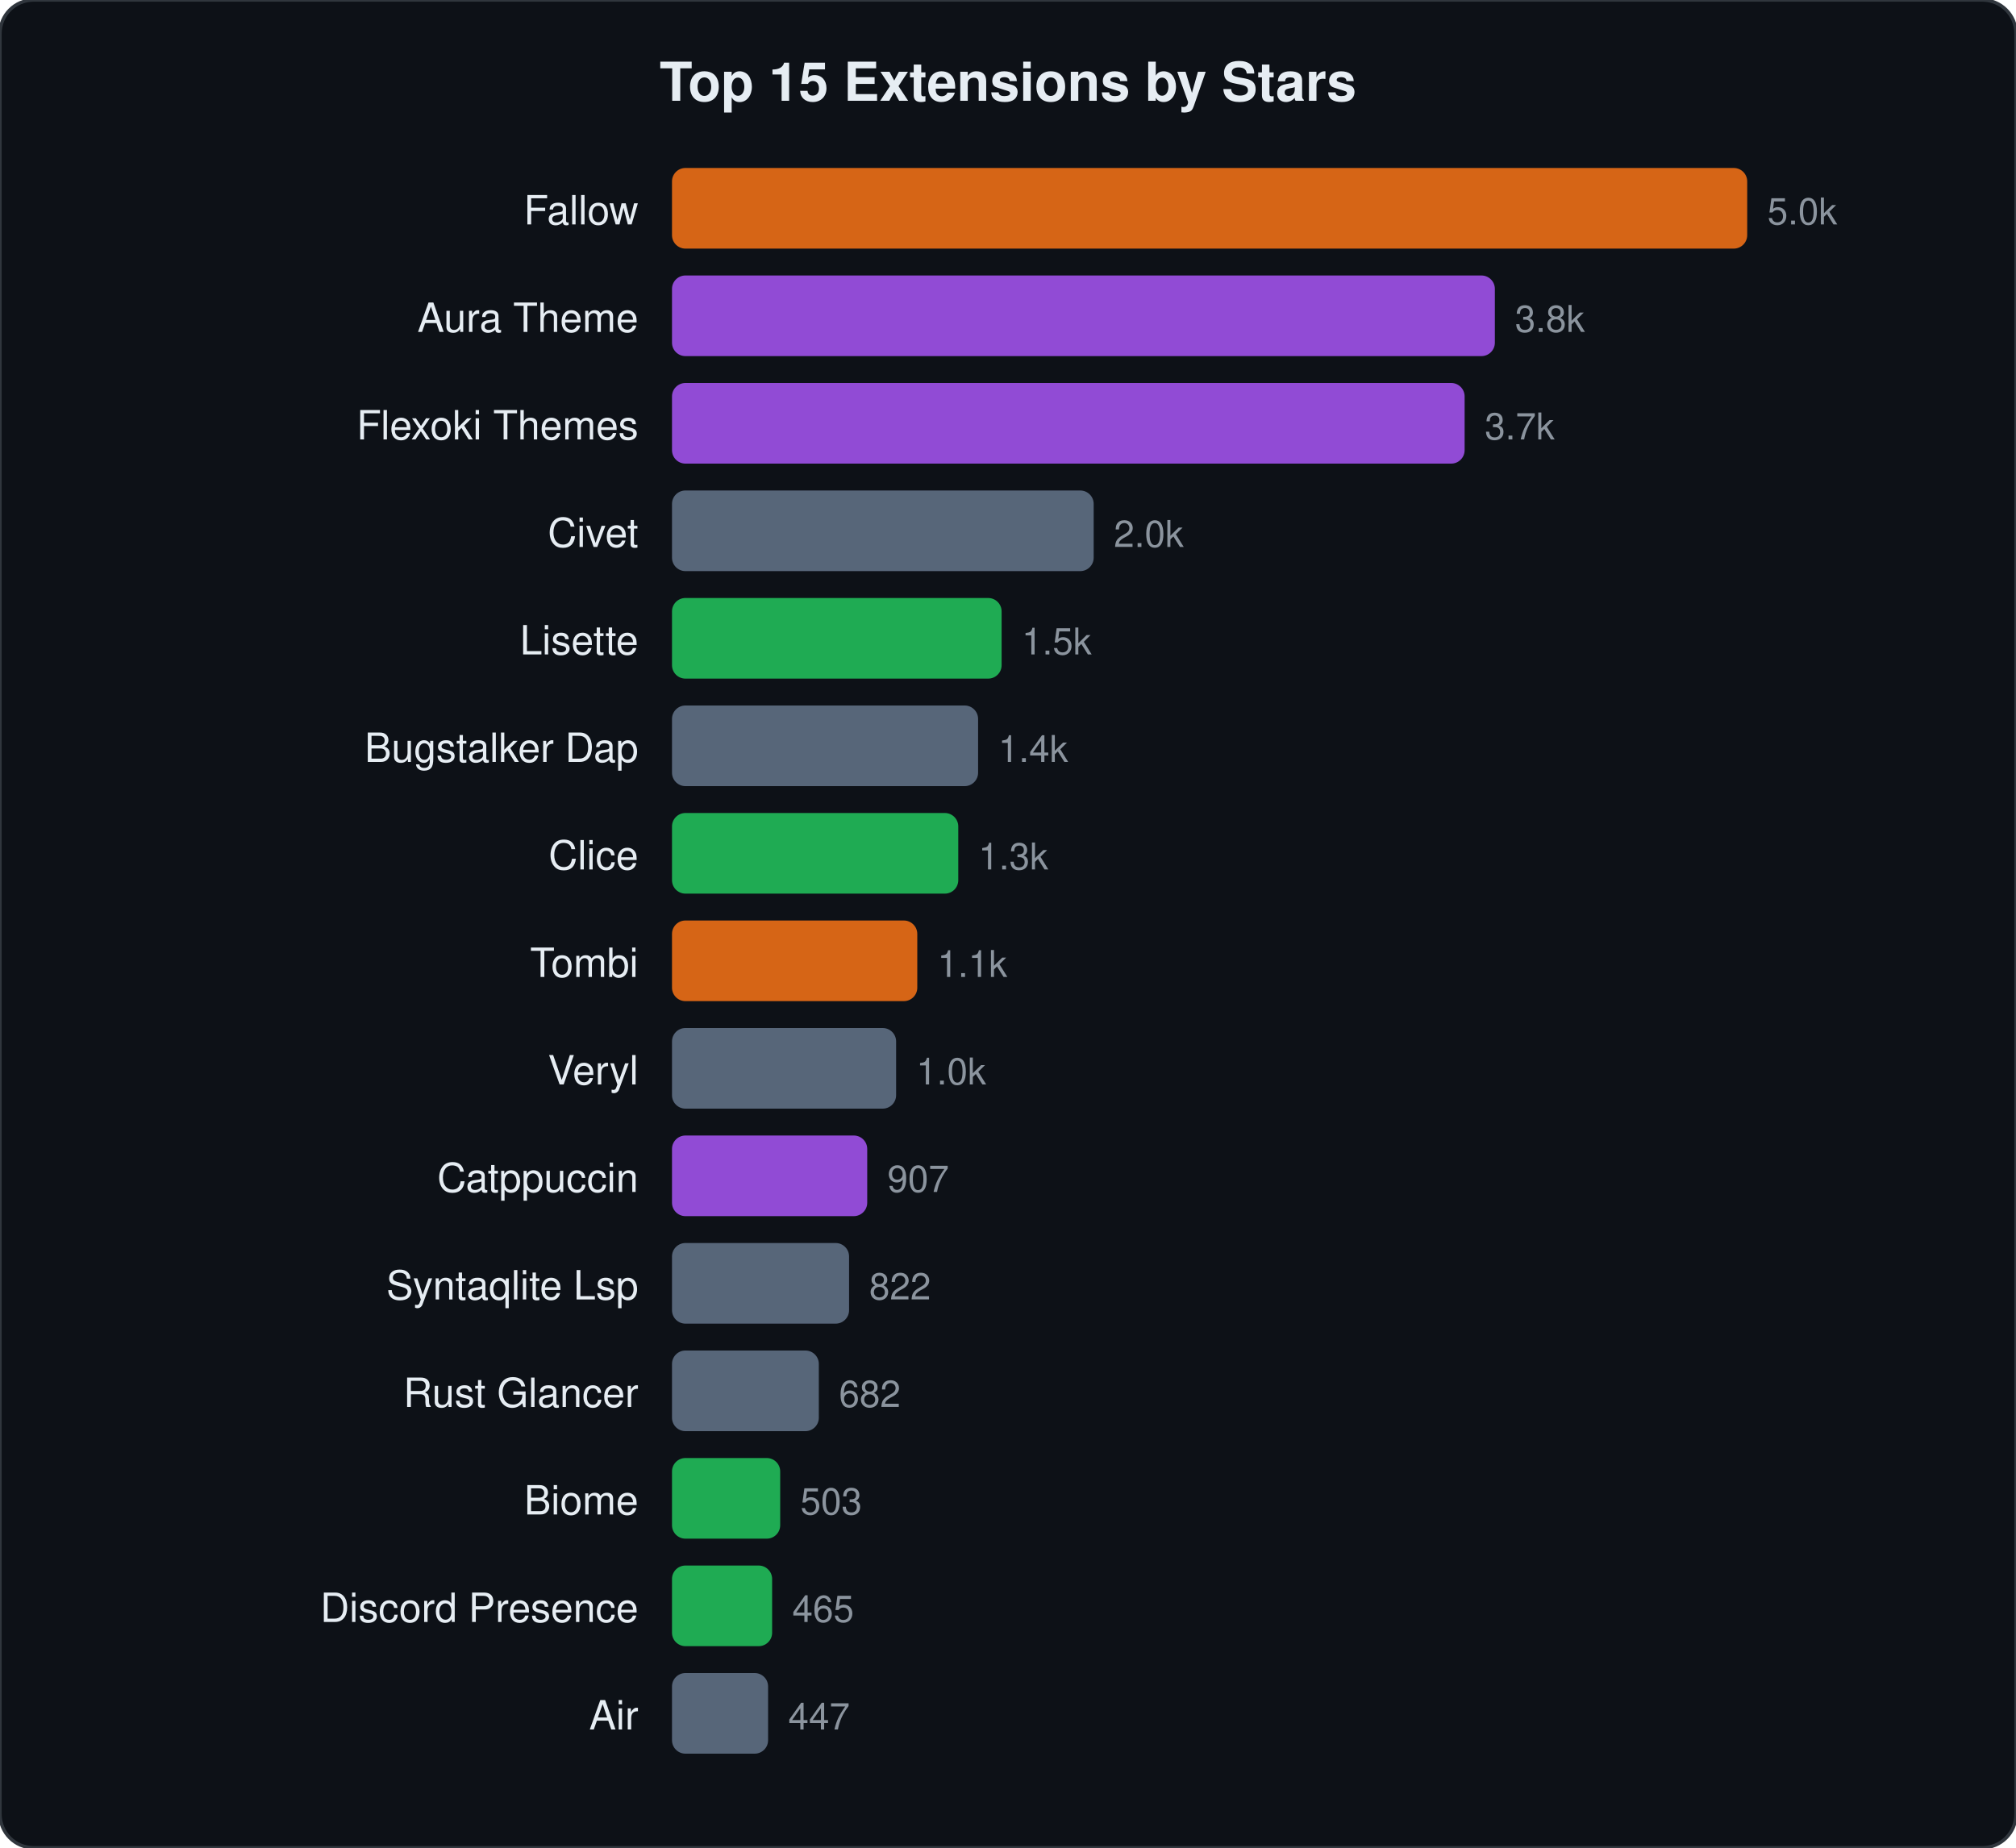
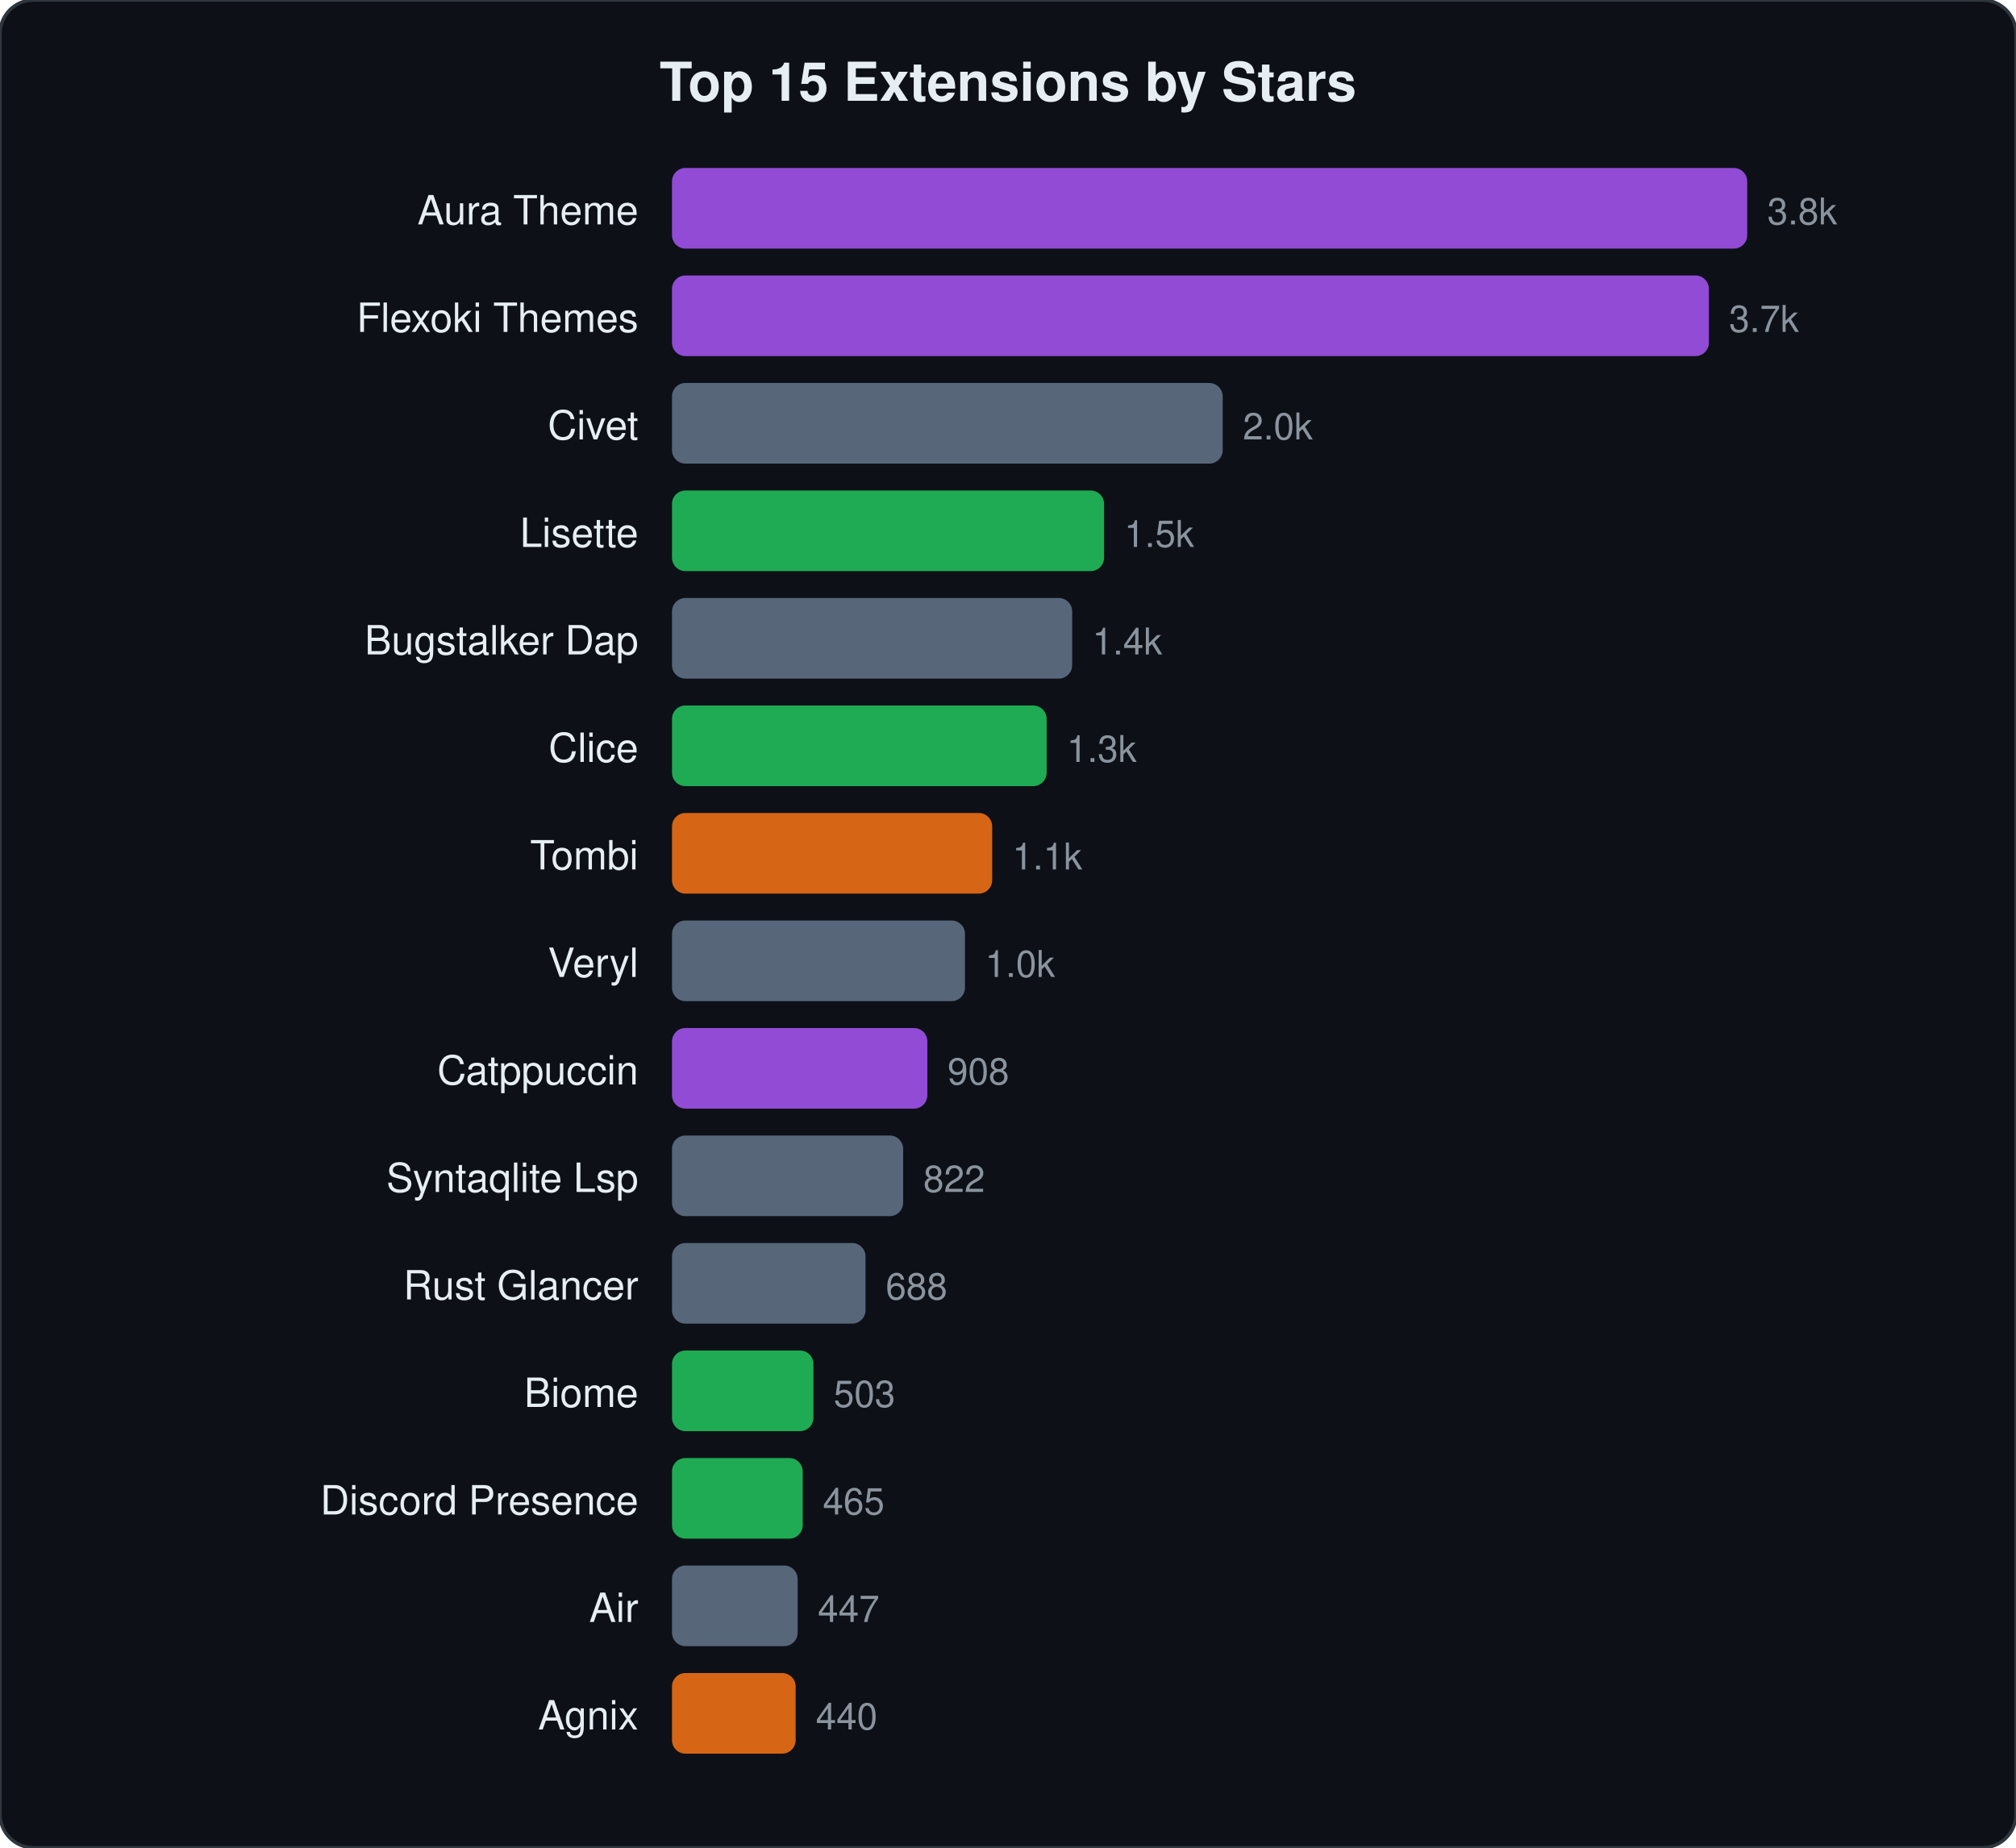
<svg xmlns="http://www.w3.org/2000/svg" viewBox="0 0 600 550" width="600" height="550">
  <style>text{font-family:-apple-system,BlinkMacSystemFont,"Segoe UI",Helvetica,Arial,sans-serif;fill:#e6edf3}.name{font-size:12px}.stars{font-size:11px;fill:#8b949e}.title{font-size:16px;font-weight:600}</style>
  <rect width="600" height="550" rx="10" fill="#0d1117" stroke="#30363d" stroke-width="1" />
  <text x="300" y="30" text-anchor="middle" class="title">Top 15 Extensions by Stars</text>
-   <text x="190" y="66.8" text-anchor="end" class="name">Fallow</text>
-   <rect x="200" y="50.0" width="320.0" height="24" rx="4" fill="#f97316" opacity="0.85" />
-   <text x="526.0" y="66.8" class="stars">5.0k</text>
-   <text x="190" y="98.8" text-anchor="end" class="name">Aura Theme</text>
-   <rect x="200" y="82.0" width="244.9" height="24" rx="4" fill="#a855f7" opacity="0.85" />
-   <text x="450.9" y="98.8" class="stars">3.8k</text>
-   <text x="190" y="130.8" text-anchor="end" class="name">Flexoki Themes</text>
-   <rect x="200" y="114.0" width="235.9" height="24" rx="4" fill="#a855f7" opacity="0.85" />
-   <text x="441.9" y="130.8" class="stars">3.7k</text>
-   <text x="190" y="162.8" text-anchor="end" class="name">Civet</text>
-   <rect x="200" y="146.0" width="125.5" height="24" rx="4" fill="#64748b" opacity="0.85" />
-   <text x="331.5" y="162.8" class="stars">2.0k</text>
-   <text x="190" y="194.8" text-anchor="end" class="name">Lisette</text>
-   <rect x="200" y="178.0" width="98.1" height="24" rx="4" fill="#22c55e" opacity="0.85" />
-   <text x="304.1" y="194.8" class="stars">1.5k</text>
-   <text x="190" y="226.8" text-anchor="end" class="name">Bugstalker Dap</text>
-   <rect x="200" y="210.0" width="91.1" height="24" rx="4" fill="#64748b" opacity="0.85" />
-   <text x="297.1" y="226.8" class="stars">1.4k</text>
-   <text x="190" y="258.8" text-anchor="end" class="name">Clice</text>
-   <rect x="200" y="242.0" width="85.2" height="24" rx="4" fill="#22c55e" opacity="0.85" />
-   <text x="291.2" y="258.8" class="stars">1.3k</text>
-   <text x="190" y="290.8" text-anchor="end" class="name">Tombi</text>
-   <rect x="200" y="274.0" width="73.0" height="24" rx="4" fill="#f97316" opacity="0.85" />
-   <text x="279.0" y="290.8" class="stars">1.1k</text>
-   <text x="190" y="322.8" text-anchor="end" class="name">Veryl</text>
-   <rect x="200" y="306.0" width="66.7" height="24" rx="4" fill="#64748b" opacity="0.85" />
-   <text x="272.7" y="322.8" class="stars">1.0k</text>
-   <text x="190" y="354.8" text-anchor="end" class="name">Catppuccin</text>
-   <rect x="200" y="338.0" width="58.1" height="24" rx="4" fill="#a855f7" opacity="0.85" />
-   <text x="264.1" y="354.8" class="stars">907</text>
-   <text x="190" y="386.8" text-anchor="end" class="name">Syntaqlite Lsp</text>
-   <rect x="200" y="370.0" width="52.7" height="24" rx="4" fill="#64748b" opacity="0.85" />
-   <text x="258.7" y="386.8" class="stars">822</text>
-   <text x="190" y="418.8" text-anchor="end" class="name">Rust Glancer</text>
-   <rect x="200" y="402.0" width="43.7" height="24" rx="4" fill="#64748b" opacity="0.85" />
-   <text x="249.7" y="418.8" class="stars">682</text>
-   <text x="190" y="450.8" text-anchor="end" class="name">Biome</text>
-   <rect x="200" y="434.0" width="32.2" height="24" rx="4" fill="#22c55e" opacity="0.85" />
-   <text x="238.2" y="450.8" class="stars">503</text>
-   <text x="190" y="482.8" text-anchor="end" class="name">Discord Presence</text>
-   <rect x="200" y="466.0" width="29.8" height="24" rx="4" fill="#22c55e" opacity="0.85" />
-   <text x="235.8" y="482.8" class="stars">465</text>
-   <text x="190" y="514.8" text-anchor="end" class="name">Air</text>
-   <rect x="200" y="498.0" width="28.6" height="24" rx="4" fill="#64748b" opacity="0.85" />
-   <text x="234.6" y="514.8" class="stars">447</text>
+   <text x="190" y="66.8" text-anchor="end" class="name">Aura Theme</text>
+   <rect x="200" y="50.0" width="320.0" height="24" rx="4" fill="#a855f7" opacity="0.85" />
+   <text x="526.0" y="66.8" class="stars">3.8k</text>
+   <text x="190" y="98.8" text-anchor="end" class="name">Flexoki Themes</text>
+   <rect x="200" y="82.0" width="308.6" height="24" rx="4" fill="#a855f7" opacity="0.85" />
+   <text x="514.6" y="98.8" class="stars">3.7k</text>
+   <text x="190" y="130.8" text-anchor="end" class="name">Civet</text>
+   <rect x="200" y="114.0" width="163.9" height="24" rx="4" fill="#64748b" opacity="0.85" />
+   <text x="369.9" y="130.8" class="stars">2.0k</text>
+   <text x="190" y="162.8" text-anchor="end" class="name">Lisette</text>
+   <rect x="200" y="146.0" width="128.6" height="24" rx="4" fill="#22c55e" opacity="0.85" />
+   <text x="334.6" y="162.8" class="stars">1.5k</text>
+   <text x="190" y="194.8" text-anchor="end" class="name">Bugstalker Dap</text>
+   <rect x="200" y="178.0" width="119.1" height="24" rx="4" fill="#64748b" opacity="0.85" />
+   <text x="325.1" y="194.8" class="stars">1.4k</text>
+   <text x="190" y="226.8" text-anchor="end" class="name">Clice</text>
+   <rect x="200" y="210.0" width="111.5" height="24" rx="4" fill="#22c55e" opacity="0.85" />
+   <text x="317.5" y="226.8" class="stars">1.3k</text>
+   <text x="190" y="258.8" text-anchor="end" class="name">Tombi</text>
+   <rect x="200" y="242.0" width="95.3" height="24" rx="4" fill="#f97316" opacity="0.85" />
+   <text x="301.3" y="258.8" class="stars">1.1k</text>
+   <text x="190" y="290.8" text-anchor="end" class="name">Veryl</text>
+   <rect x="200" y="274.0" width="87.2" height="24" rx="4" fill="#64748b" opacity="0.85" />
+   <text x="293.2" y="290.8" class="stars">1.0k</text>
+   <text x="190" y="322.8" text-anchor="end" class="name">Catppuccin</text>
+   <rect x="200" y="306.0" width="76.0" height="24" rx="4" fill="#a855f7" opacity="0.85" />
+   <text x="282.0" y="322.8" class="stars">908</text>
+   <text x="190" y="354.8" text-anchor="end" class="name">Syntaqlite Lsp</text>
+   <rect x="200" y="338.0" width="68.8" height="24" rx="4" fill="#64748b" opacity="0.85" />
+   <text x="274.8" y="354.8" class="stars">822</text>
+   <text x="190" y="386.8" text-anchor="end" class="name">Rust Glancer</text>
+   <rect x="200" y="370.0" width="57.6" height="24" rx="4" fill="#64748b" opacity="0.85" />
+   <text x="263.6" y="386.8" class="stars">688</text>
+   <text x="190" y="418.8" text-anchor="end" class="name">Biome</text>
+   <rect x="200" y="402.0" width="42.1" height="24" rx="4" fill="#22c55e" opacity="0.85" />
+   <text x="248.1" y="418.8" class="stars">503</text>
+   <text x="190" y="450.8" text-anchor="end" class="name">Discord Presence</text>
+   <rect x="200" y="434.0" width="38.9" height="24" rx="4" fill="#22c55e" opacity="0.85" />
+   <text x="244.9" y="450.8" class="stars">465</text>
+   <text x="190" y="482.8" text-anchor="end" class="name">Air</text>
+   <rect x="200" y="466.0" width="37.4" height="24" rx="4" fill="#64748b" opacity="0.85" />
+   <text x="243.4" y="482.8" class="stars">447</text>
+   <text x="190" y="514.8" text-anchor="end" class="name">Agnix</text>
+   <rect x="200" y="498.0" width="36.8" height="24" rx="4" fill="#f97316" opacity="0.85" />
+   <text x="242.8" y="514.8" class="stars">440</text>
</svg>
